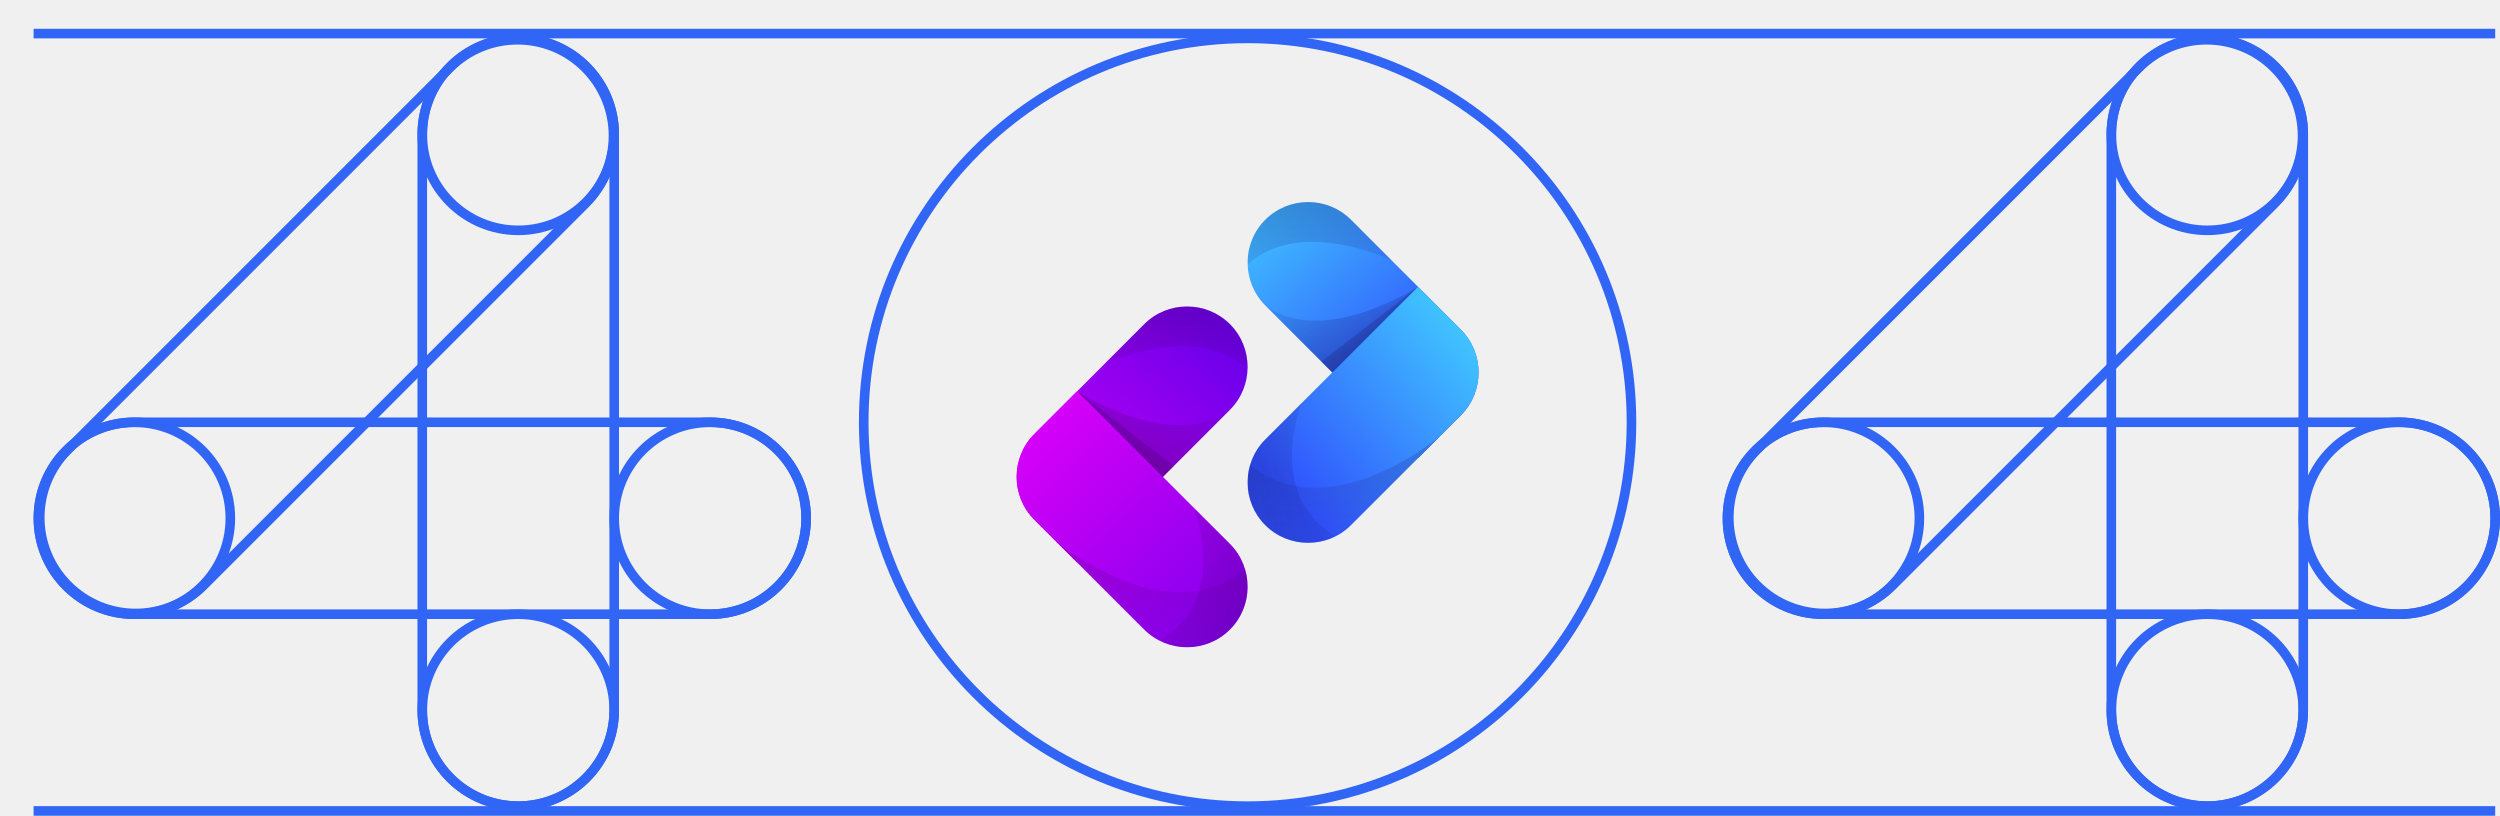
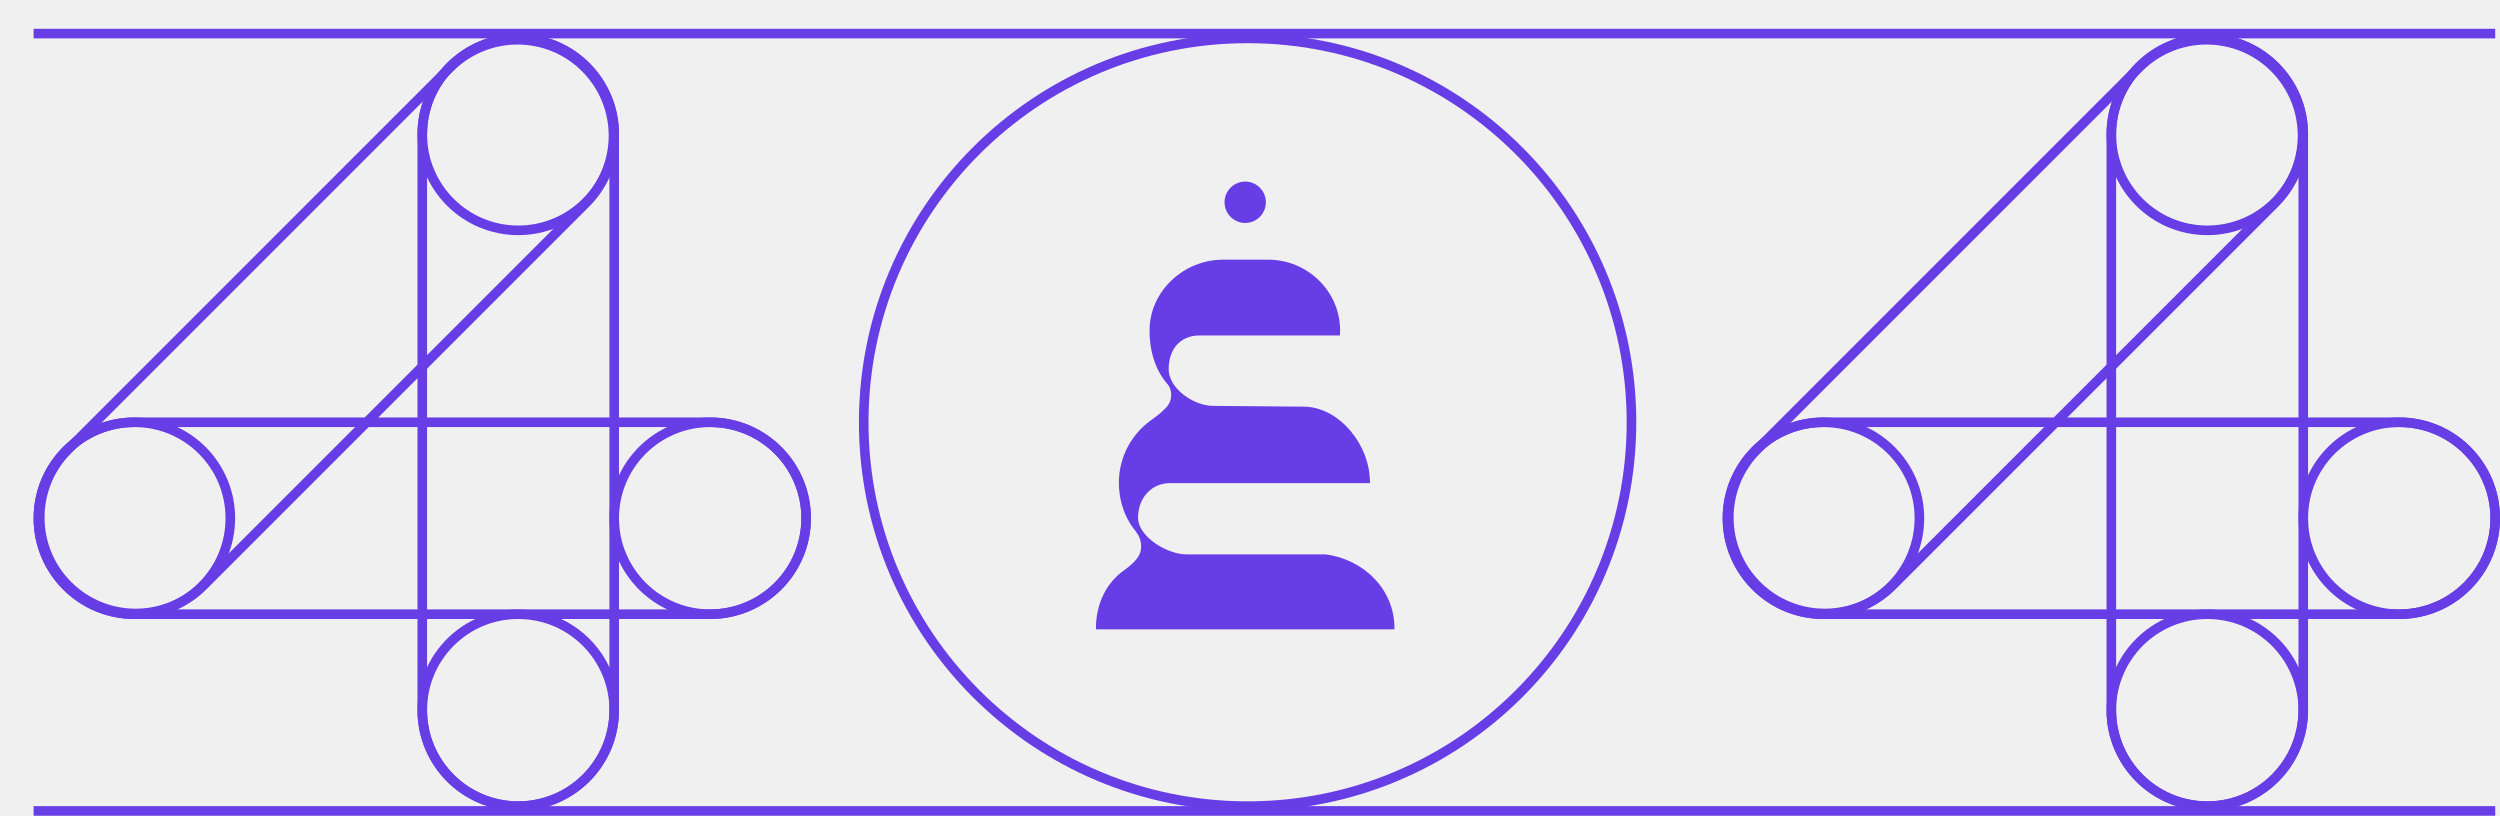
<svg xmlns="http://www.w3.org/2000/svg" width="521" height="170" viewBox="0 0 521 170" fill="none">
-   <mask id="mask0_1033_11169" style="mask-type:luminance" maskUnits="userSpaceOnUse" x="211" y="63" width="50" height="55">
-     <path d="M256.316 85.415C261.229 80.501 261.229 72.471 256.316 67.558C251.403 62.645 243.372 62.645 238.459 67.558L215.553 90.463C210.64 95.376 210.64 103.407 215.553 108.32L224.481 117.249L256.316 85.415Z" fill="white" />
-   </mask>
-   <g mask="url(#mask0_1033_11169)">
-     <path d="M261.23 62.65H210.646V117.249H261.23V62.65Z" fill="url(#paint0_linear_1033_11169)" />
-   </g>
-   <mask id="mask1_1033_11169" style="mask-type:luminance" maskUnits="userSpaceOnUse" x="224" y="81" width="33" height="23">
-     <path d="M256.315 81.523H224.492V103.49H256.315V81.523Z" fill="url(#paint1_linear_1033_11169)" />
-   </mask>
-   <g mask="url(#mask1_1033_11169)">
-     <path fill-rule="evenodd" clip-rule="evenodd" d="M256.315 85.415L238.239 103.49L224.492 81.523C224.959 81.818 244.274 94.26 256.315 85.415Z" fill="#500078" />
-   </g>
-   <mask id="mask2_1033_11169" style="mask-type:luminance" maskUnits="userSpaceOnUse" x="211" y="81" width="50" height="54">
-     <path d="M256.316 131.203C261.229 126.29 261.229 118.259 256.316 113.346L224.481 81.511L215.553 90.44C210.64 95.353 210.64 103.384 215.553 108.297L238.459 131.203C243.372 136.116 251.403 136.116 256.316 131.203Z" fill="white" />
-   </mask>
-   <g mask="url(#mask2_1033_11169)">
-     <path d="M261.23 81.517H210.646V136.116H261.23V81.517Z" fill="url(#paint2_linear_1033_11169)" />
-   </g>
-   <mask id="mask3_1033_11169" style="mask-type:luminance" maskUnits="userSpaceOnUse" x="241" y="105" width="19" height="30">
-     <path d="M260 105.746H241.706V134.888H260V105.746Z" fill="url(#paint3_linear_1033_11169)" />
-   </mask>
-   <g mask="url(#mask3_1033_11169)">
-     <path fill-rule="evenodd" clip-rule="evenodd" d="M256.316 131.203C261.229 126.29 261.229 118.259 256.316 113.346L248.711 105.74C248.711 105.74 256.511 124.731 241.701 133.541C246.431 135.915 252.378 135.13 256.31 131.197" fill="#500078" />
-   </g>
-   <mask id="mask4_1033_11169" style="mask-type:luminance" maskUnits="userSpaceOnUse" x="224" y="81" width="21" height="19">
-     <path d="M244.612 81.517H224.487V99.38H244.612V81.517Z" fill="url(#paint4_linear_1033_11169)" />
-   </mask>
-   <g mask="url(#mask4_1033_11169)">
-     <path fill-rule="evenodd" clip-rule="evenodd" d="M224.487 81.517L244.612 97.118L242.35 99.38L224.487 81.517Z" fill="#500078" />
-   </g>
-   <mask id="mask5_1033_11169" style="mask-type:luminance" maskUnits="userSpaceOnUse" x="220" y="112" width="40" height="23">
-     <path d="M259.999 112.867H220.122V134.888H259.999V112.867Z" fill="url(#paint5_linear_1033_11169)" />
-   </mask>
-   <g mask="url(#mask5_1033_11169)">
-     <path fill-rule="evenodd" clip-rule="evenodd" d="M259.474 118.649C247.882 128.168 233.001 121.335 225.248 116.481C222.443 114.728 220.571 113.234 220.122 112.867L224.492 117.237L238.457 131.203C243.37 136.116 251.401 136.116 256.314 131.203C259.698 127.819 260.749 122.953 259.474 118.649Z" fill="#500078" />
-   </g>
-   <mask id="mask6_1033_11169" style="mask-type:luminance" maskUnits="userSpaceOnUse" x="230" y="63" width="30" height="14">
-     <path d="M260 63.879H230.085V76.9H260V63.879Z" fill="url(#paint6_linear_1033_11169)" />
-   </mask>
-   <g mask="url(#mask6_1033_11169)">
-     <path fill-rule="evenodd" clip-rule="evenodd" d="M230.086 75.937C230.086 75.937 249.089 66.843 259.995 76.9C260.102 73.528 258.879 70.121 256.316 67.558C251.403 62.645 243.372 62.645 238.459 67.558L230.08 75.937H230.086Z" fill="#500078" />
-   </g>
-   <mask id="mask7_1033_11169" style="mask-type:luminance" maskUnits="userSpaceOnUse" x="260" y="42" width="49" height="54">
-     <path d="M263.685 63.654C258.772 58.741 258.772 50.71 263.685 45.797C268.598 40.884 276.629 40.884 281.542 45.797L304.448 68.703C309.361 73.616 309.361 81.647 304.448 86.56L295.519 95.489L263.685 63.654Z" fill="white" />
-   </mask>
-   <g mask="url(#mask7_1033_11169)">
-     <path d="M309.355 40.884H258.771V95.483H309.355V40.884Z" fill="url(#paint7_linear_1033_11169)" />
-   </g>
-   <mask id="mask8_1033_11169" style="mask-type:luminance" maskUnits="userSpaceOnUse" x="263" y="59" width="33" height="23">
-     <path d="M295.507 59.757H263.685V81.724H295.507V59.757Z" fill="url(#paint8_linear_1033_11169)" />
-   </mask>
-   <g mask="url(#mask8_1033_11169)">
-     <path fill-rule="evenodd" clip-rule="evenodd" d="M263.685 63.654L281.76 81.73L295.507 59.763C295.041 60.064 275.725 72.506 263.685 63.654Z" fill="#1A237E" />
-   </g>
-   <mask id="mask9_1033_11169" style="mask-type:luminance" maskUnits="userSpaceOnUse" x="260" y="59" width="49" height="55">
-     <path d="M263.685 91.585C258.772 96.499 258.772 104.529 263.685 109.442C268.598 114.356 276.629 114.356 281.542 109.442L304.448 86.537C309.361 81.624 309.361 73.593 304.448 68.68L295.519 59.751L263.685 91.585Z" fill="white" />
-   </mask>
-   <g mask="url(#mask9_1033_11169)">
-     <path d="M309.355 59.751H258.771V114.35H309.355V59.751Z" fill="url(#paint9_linear_1033_11169)" />
-   </g>
-   <mask id="mask10_1033_11169" style="mask-type:luminance" maskUnits="userSpaceOnUse" x="260" y="83" width="19" height="31">
-     <path d="M278.294 83.98H260V113.121H278.294V83.98Z" fill="url(#paint10_linear_1033_11169)" />
-   </mask>
-   <g mask="url(#mask10_1033_11169)">
-     <path fill-rule="evenodd" clip-rule="evenodd" d="M263.685 109.442C258.772 104.529 258.772 96.499 263.685 91.585L271.291 83.98C271.291 83.98 263.49 102.97 278.3 111.781C273.57 114.155 267.623 113.375 263.691 109.437" fill="#1A237E" />
-   </g>
-   <mask id="mask11_1033_11169" style="mask-type:luminance" maskUnits="userSpaceOnUse" x="275" y="59" width="21" height="19">
-     <path d="M295.513 59.751H275.389V77.62H295.513V59.751Z" fill="url(#paint11_linear_1033_11169)" />
-   </mask>
-   <g mask="url(#mask11_1033_11169)">
-     <path fill-rule="evenodd" clip-rule="evenodd" d="M295.513 59.751L275.389 75.358L277.65 77.62L295.513 59.751Z" fill="#1A237E" />
-   </g>
-   <mask id="mask12_1033_11169" style="mask-type:luminance" maskUnits="userSpaceOnUse" x="260" y="91" width="40" height="23">
-     <path d="M299.877 91.107H260V113.127H299.877V91.107Z" fill="url(#paint12_linear_1033_11169)" />
-   </mask>
-   <g mask="url(#mask12_1033_11169)">
-     <path fill-rule="evenodd" clip-rule="evenodd" d="M260.527 96.882C272.119 106.401 287 99.563 294.753 94.715C297.558 92.962 299.43 91.468 299.879 91.101L295.509 95.471L281.543 109.437C276.63 114.35 268.599 114.35 263.686 109.437C260.303 106.053 259.251 101.187 260.533 96.882" fill="#1A237E" />
-   </g>
-   <mask id="mask13_1033_11169" style="mask-type:luminance" maskUnits="userSpaceOnUse" x="260" y="42" width="30" height="14">
-     <path d="M289.915 42.112H260V55.133H289.915V42.112Z" fill="url(#paint13_linear_1033_11169)" />
-   </mask>
-   <g mask="url(#mask13_1033_11169)">
-     <path fill-rule="evenodd" clip-rule="evenodd" d="M289.916 54.177C289.916 54.177 270.913 45.083 260.006 55.139C259.9 51.767 261.122 48.36 263.685 45.797C268.598 40.884 276.629 40.884 281.542 45.797L289.922 54.177H289.916Z" fill="#1A237E" />
-   </g>
-   <circle cx="108" cy="28" r="20" stroke="#3165F6" stroke-width="2" />
-   <circle cx="108" cy="148" r="20" stroke="#3165F6" stroke-width="2" />
-   <circle cx="28" cy="108" r="20" stroke="#3165F6" stroke-width="2" />
-   <circle cx="148" cy="108" r="20" stroke="#3165F6" stroke-width="2" />
-   <path d="M8 108C8 96.954 16.954 88 28 88H148C159.046 88 168 96.954 168 108C168 119.046 159.046 128 148 128H28C16.954 128 8 119.046 8 108Z" stroke="#3165F6" stroke-width="2" />
-   <path d="M108 168C96.954 168 88 159.046 88 148L88 28C88 16.954 96.954 8 108 8C119.046 8 128 16.954 128 28L128 148C128 159.046 119.046 168 108 168Z" stroke="#3165F6" stroke-width="2" />
-   <path d="M14.142 121.995C6.332 114.184 6.332 101.521 14.142 93.711L93.711 14.142C101.521 6.332 114.184 6.332 121.995 14.142C129.805 21.953 129.805 34.616 121.995 42.426L42.426 121.995C34.616 129.805 21.953 129.805 14.142 121.995Z" stroke="#3165F6" stroke-width="2" />
-   <circle cx="460" cy="28" r="20" stroke="#3165F6" stroke-width="2" />
-   <circle cx="460" cy="148" r="20" stroke="#3165F6" stroke-width="2" />
-   <circle cx="380" cy="108" r="20" stroke="#3165F6" stroke-width="2" />
-   <circle cx="500" cy="108" r="20" stroke="#3165F6" stroke-width="2" />
-   <path d="M360 108C360 96.954 368.954 88 380 88H500C511.046 88 520 96.954 520 108C520 119.046 511.046 128 500 128H380C368.954 128 360 119.046 360 108Z" stroke="#3165F6" stroke-width="2" />
-   <path d="M460 168C448.954 168 440 159.046 440 148L440 28C440 16.954 448.954 8 460 8C471.046 8 480 16.954 480 28L480 148C480 159.046 471.046 168 460 168Z" stroke="#3165F6" stroke-width="2" />
-   <path d="M366.142 121.995C358.332 114.184 358.332 101.521 366.142 93.711L445.711 14.142C453.521 6.332 466.184 6.332 473.995 14.142C481.805 21.953 481.805 34.616 473.995 42.426L394.426 121.995C386.616 129.805 373.953 129.805 366.142 121.995Z" stroke="#3165F6" stroke-width="2" />
-   <circle cx="260" cy="88" r="80" stroke="#3165F6" stroke-width="2" />
-   <line x1="7" y1="7" x2="520" y2="7" stroke="#3165F6" stroke-width="2" />
-   <line x1="7" y1="169" x2="520" y2="169" stroke="#3165F6" stroke-width="2" />
-   <defs>
-     <linearGradient id="paint0_linear_1033_11169" x1="258.549" y1="66.146" x2="213.144" y2="113.948" gradientUnits="userSpaceOnUse">
-       <stop stop-color="#6200E9" />
-       <stop offset="1" stop-color="#D400F8" />
-     </linearGradient>
-     <linearGradient id="paint1_linear_1033_11169" x1="223.854" y1="128.971" x2="247.463" y2="76.959" gradientUnits="userSpaceOnUse">
-       <stop stop-color="white" />
-       <stop offset="1" />
-     </linearGradient>
-     <linearGradient id="paint2_linear_1033_11169" x1="271.847" y1="144.572" x2="217.242" y2="90.198" gradientUnits="userSpaceOnUse">
-       <stop stop-color="#6200E9" />
-       <stop offset="1" stop-color="#D400F8" />
-     </linearGradient>
-     <linearGradient id="paint3_linear_1033_11169" x1="331.818" y1="138.501" x2="233.008" y2="116.31" gradientUnits="userSpaceOnUse">
-       <stop stop-color="white" />
-       <stop offset="1" />
-     </linearGradient>
-     <linearGradient id="paint4_linear_1033_11169" x1="221.718" y1="106.809" x2="241.01" y2="82.208" gradientUnits="userSpaceOnUse">
-       <stop stop-color="white" />
-       <stop offset="1" />
-     </linearGradient>
-     <linearGradient id="paint5_linear_1033_11169" x1="234.773" y1="38.203" x2="240.967" y2="138.614" gradientUnits="userSpaceOnUse">
-       <stop stop-color="white" />
-       <stop offset="1" />
-     </linearGradient>
-     <linearGradient id="paint6_linear_1033_11169" x1="246.537" y1="21.699" x2="244.641" y2="83.401" gradientUnits="userSpaceOnUse">
-       <stop stop-color="white" />
-       <stop offset="1" />
-     </linearGradient>
-     <linearGradient id="paint7_linear_1033_11169" x1="293.635" y1="79.362" x2="262.633" y2="43.158" gradientUnits="userSpaceOnUse">
-       <stop stop-color="#304FFD" />
-       <stop offset="1" stop-color="#40C3FF" />
-     </linearGradient>
-     <linearGradient id="paint8_linear_1033_11169" x1="296.139" y1="107.21" x2="272.542" y2="55.192" gradientUnits="userSpaceOnUse">
-       <stop stop-color="white" />
-       <stop offset="1" />
-     </linearGradient>
-     <linearGradient id="paint9_linear_1033_11169" x1="266.909" y1="101.813" x2="304.749" y2="69.252" gradientUnits="userSpaceOnUse">
-       <stop stop-color="#304FFD" />
-       <stop offset="1" stop-color="#40C3FF" />
-     </linearGradient>
-     <linearGradient id="paint10_linear_1033_11169" x1="188.188" y1="116.735" x2="286.998" y2="94.544" gradientUnits="userSpaceOnUse">
-       <stop stop-color="white" />
-       <stop offset="1" />
-     </linearGradient>
-     <linearGradient id="paint11_linear_1033_11169" x1="298.283" y1="85.049" x2="278.991" y2="60.448" gradientUnits="userSpaceOnUse">
-       <stop stop-color="white" />
-       <stop offset="1" />
-     </linearGradient>
-     <linearGradient id="paint12_linear_1033_11169" x1="285.227" y1="16.437" x2="279.032" y2="116.847" gradientUnits="userSpaceOnUse">
-       <stop stop-color="white" />
-       <stop offset="1" />
-     </linearGradient>
-     <linearGradient id="paint13_linear_1033_11169" x1="273.458" y1="-0.062" x2="275.365" y2="61.641" gradientUnits="userSpaceOnUse">
-       <stop stop-color="white" />
-       <stop offset="1" />
-     </linearGradient>
-   </defs>
+   <path d="M108 48C119.046 48 128 39.046 128 28C128 16.954 119.046 8 108 8C96.954 8 88 16.954 88 28C88 39.046 96.954 48 108 48Z" stroke="#673DE6" stroke-width="2" />
+   <path d="M108 168C119.046 168 128 159.046 128 148C128 136.954 119.046 128 108 128C96.954 128 88 136.954 88 148C88 159.046 96.954 168 108 168Z" stroke="#673DE6" stroke-width="2" />
+   <path d="M28 128C39.046 128 48 119.046 48 108C48 96.954 39.046 88 28 88C16.954 88 8 96.954 8 108C8 119.046 16.954 128 28 128Z" stroke="#673DE6" stroke-width="2" />
+   <path d="M148 128C159.046 128 168 119.046 168 108C168 96.954 159.046 88 148 88C136.954 88 128 96.954 128 108C128 119.046 136.954 128 148 128Z" stroke="#673DE6" stroke-width="2" />
+   <path d="M8 108C8 96.954 16.954 88 28 88H148C159.046 88 168 96.954 168 108C168 119.046 159.046 128 148 128H28C16.954 128 8 119.046 8 108Z" stroke="#673DE6" stroke-width="2" />
+   <path d="M108 168C96.954 168 88 159.046 88 148V28C88 16.954 96.954 8 108 8C119.046 8 128 16.954 128 28V148C128 159.046 119.046 168 108 168Z" stroke="#673DE6" stroke-width="2" />
+   <path d="M14.142 121.995C6.332 114.184 6.332 101.521 14.142 93.711L93.711 14.142C101.521 6.332 114.184 6.332 121.995 14.142C129.805 21.953 129.805 34.616 121.995 42.426L42.426 121.995C34.616 129.805 21.953 129.805 14.142 121.995Z" stroke="#673DE6" stroke-width="2" />
+   <path d="M460 48C471.046 48 480 39.046 480 28C480 16.954 471.046 8 460 8C448.954 8 440 16.954 440 28C440 39.046 448.954 48 460 48Z" stroke="#673DE6" stroke-width="2" />
+   <path d="M460 168C471.046 168 480 159.046 480 148C480 136.954 471.046 128 460 128C448.954 128 440 136.954 440 148C440 159.046 448.954 168 460 168Z" stroke="#673DE6" stroke-width="2" />
+   <path d="M380 128C391.046 128 400 119.046 400 108C400 96.954 391.046 88 380 88C368.954 88 360 96.954 360 108C360 119.046 368.954 128 380 128Z" stroke="#673DE6" stroke-width="2" />
+   <path d="M500 128C511.046 128 520 119.046 520 108C520 96.954 511.046 88 500 88C488.954 88 480 96.954 480 108C480 119.046 488.954 128 500 128Z" stroke="#673DE6" stroke-width="2" />
+   <path d="M360 108C360 96.954 368.954 88 380 88H500C511.046 88 520 96.954 520 108C520 119.046 511.046 128 500 128H380C368.954 128 360 119.046 360 108Z" stroke="#673DE6" stroke-width="2" />
+   <path d="M460 168C448.954 168 440 159.046 440 148V28C440 16.954 448.954 8 460 8C471.046 8 480 16.954 480 28V148C480 159.046 471.046 168 460 168Z" stroke="#673DE6" stroke-width="2" />
+   <path d="M366.142 121.995C358.332 114.184 358.332 101.521 366.142 93.711L445.711 14.142C453.521 6.332 466.184 6.332 473.995 14.142C481.805 21.953 481.805 34.616 473.995 42.426L394.426 121.995C386.616 129.805 373.953 129.805 366.142 121.995Z" stroke="#673DE6" stroke-width="2" />
+   <path d="M260 168C304.183 168 340 132.183 340 88C340 43.817 304.183 8 260 8C215.817 8 180 43.817 180 88C180 132.183 215.817 168 260 168Z" stroke="#673DE6" stroke-width="2" />
+   <path d="M7 7L520 7" stroke="#673DE6" stroke-width="2" />
+   <path d="M7 169H520" stroke="#673DE6" stroke-width="2" />
+   <path d="M276.24 115.531H247.255C243.272 115.531 237.17 111.885 237.17 107.875C237.17 103.866 239.88 100.68 243.863 100.68H285.501C285.501 100.661 285.503 100.645 285.503 100.606C285.503 92.563 279.124 85.071 272.103 84.75L252.821 84.585C248.755 84.585 243.549 80.976 243.549 76.929C243.549 72.869 245.89 69.911 249.955 69.911H279.243C279.27 69.559 279.279 69.217 279.279 68.863C279.279 60.717 272.494 54.118 264.303 54.118H254.854C246.675 54.118 239.564 60.717 239.564 68.863C239.564 73.631 241.001 77.431 243.371 80.135C244.22 81.107 244.564 83.443 242.912 85.053C241.973 85.965 241.785 86.195 239.722 87.689C235.934 90.45 233.173 95.083 233.173 100.606C233.173 103.697 234.005 106.558 235.409 108.933C236.478 110.747 237.807 111.462 237.807 113.921C237.807 115.364 237.235 116.714 234.141 118.933C230.487 121.541 228.394 125.951 228.394 130.917C228.394 130.991 228.398 131.084 228.398 131.158H290.603C290.603 131.084 290.606 130.991 290.606 130.917C290.606 122.769 284.168 116.563 276.24 115.531Z" fill="#673DE6" />
+   <path d="M259.502 37.842C257.125 37.842 255.192 39.775 255.192 42.152C255.192 44.526 257.125 46.462 259.502 46.462C261.876 46.462 263.81 44.526 263.81 42.152C263.81 39.775 261.876 37.842 259.502 37.842Z" fill="#673DE6" />
</svg>
